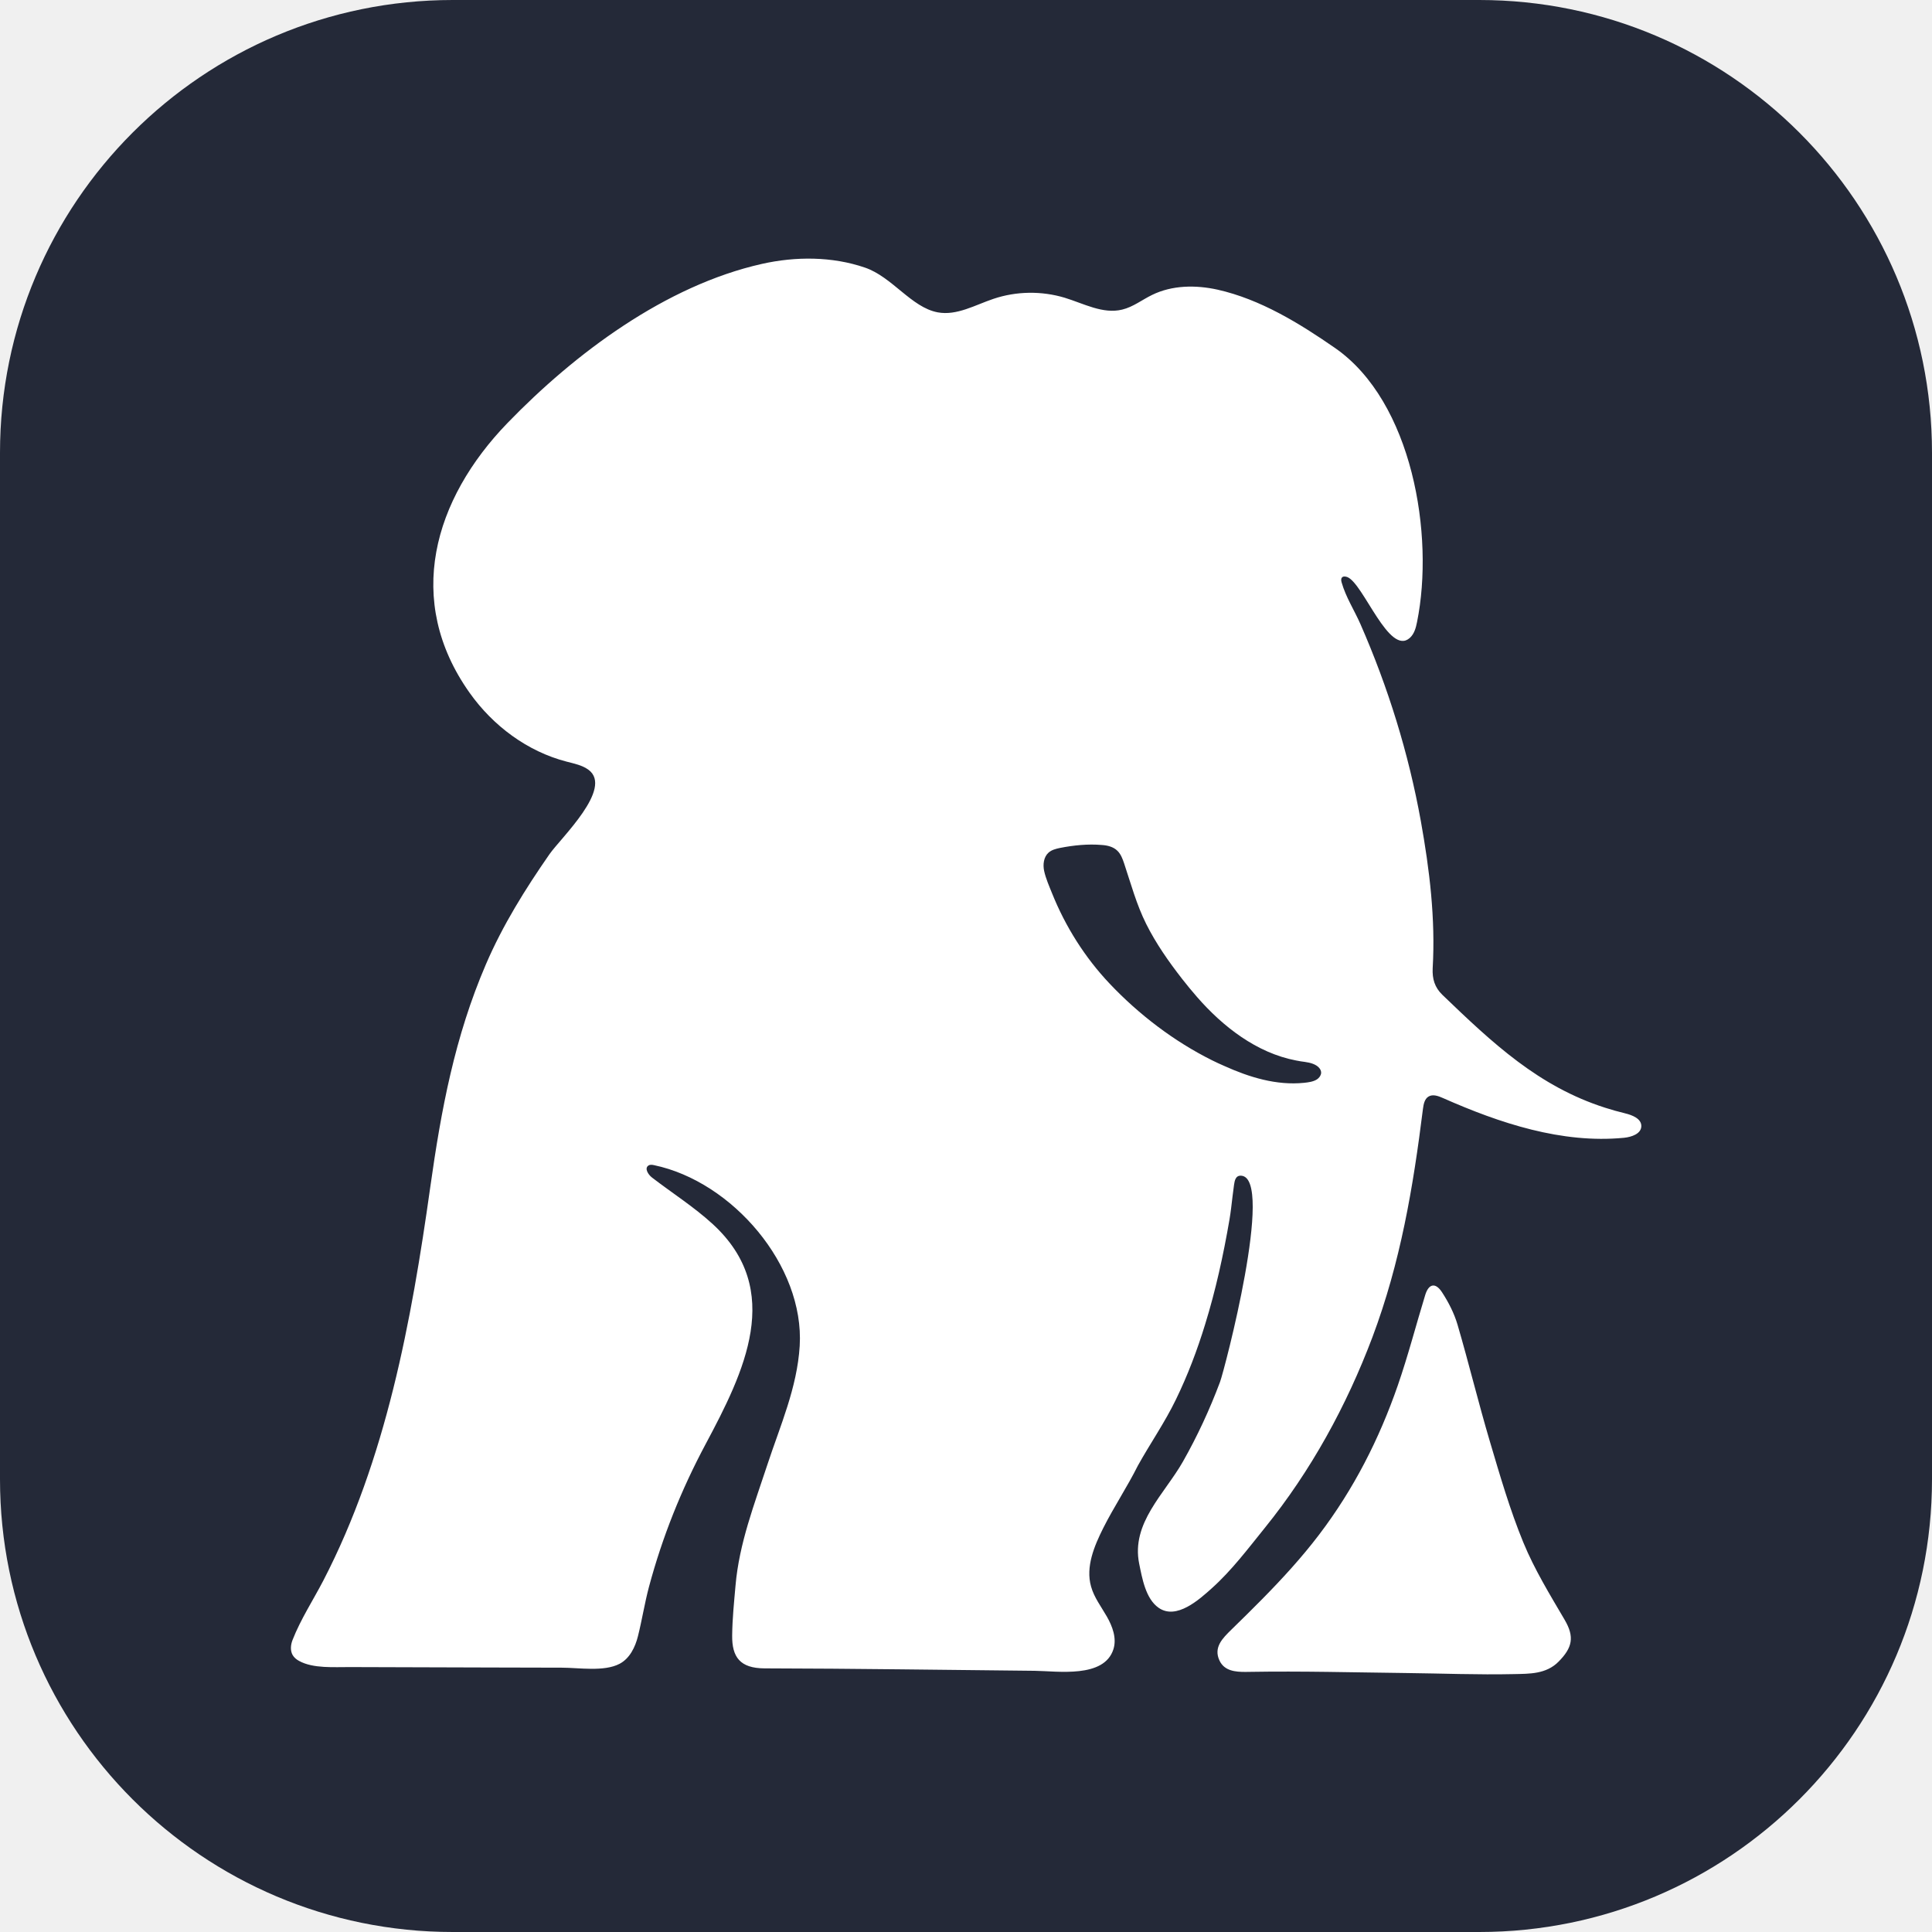
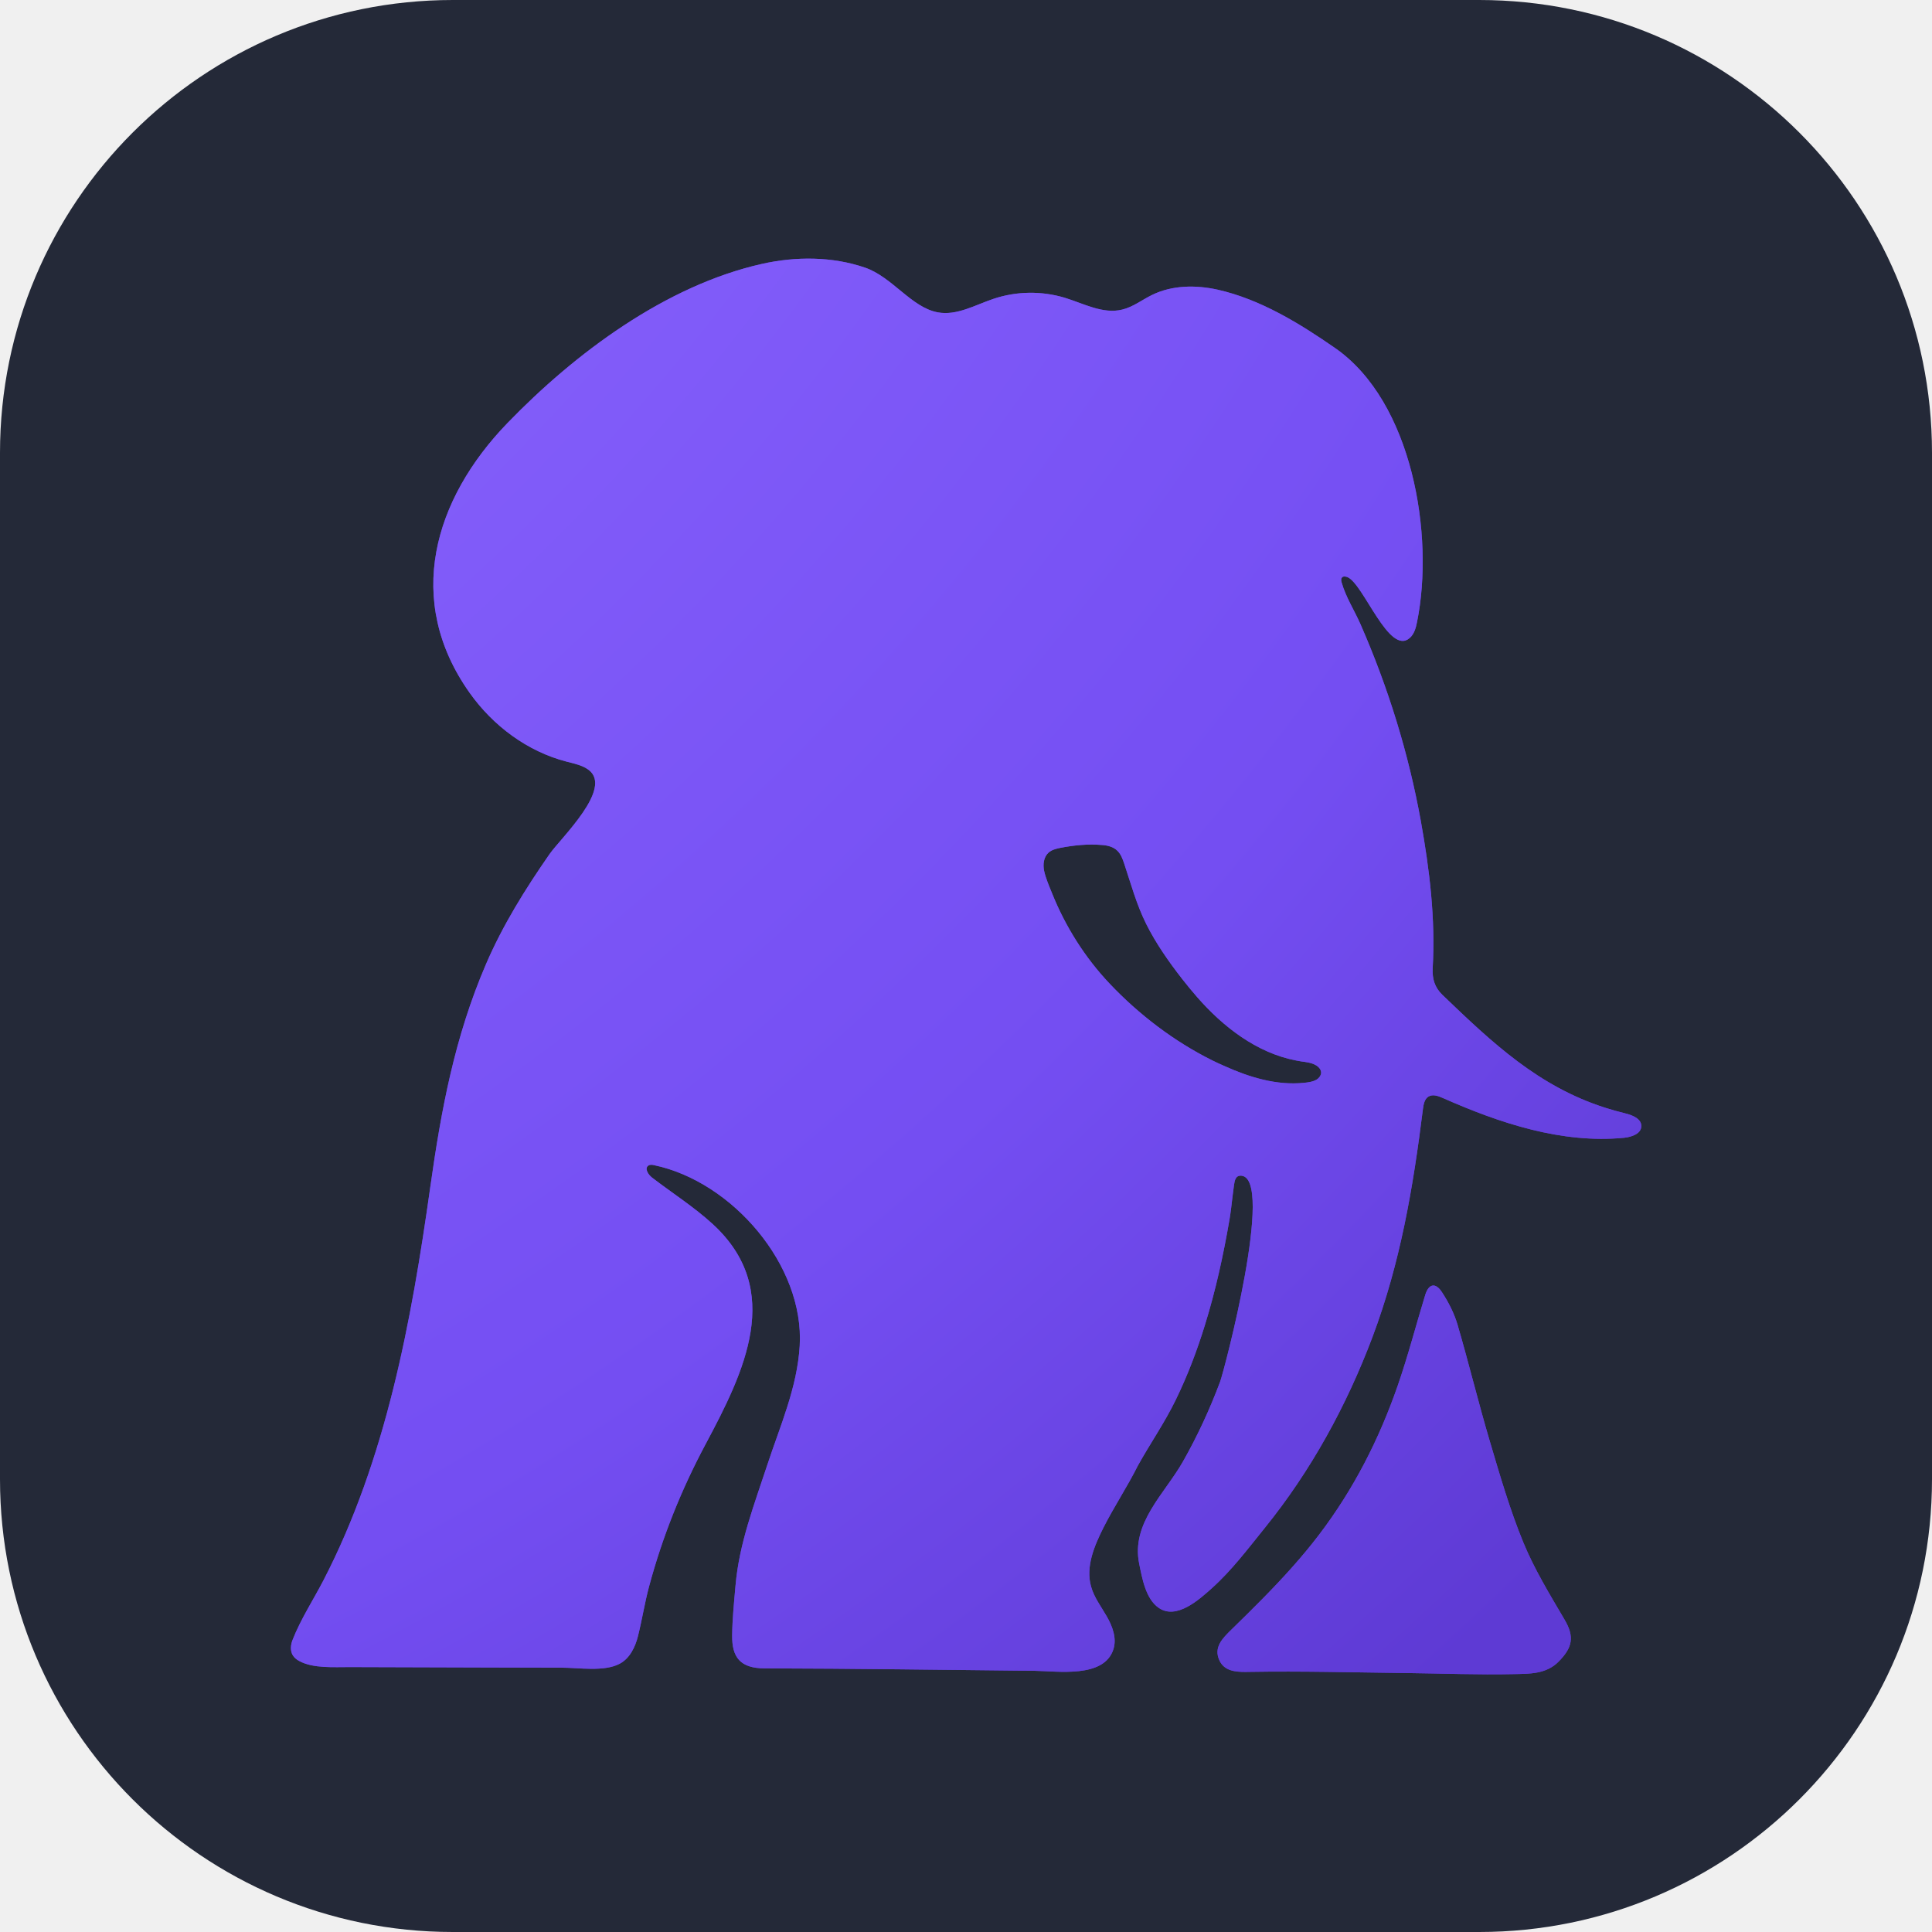
<svg xmlns="http://www.w3.org/2000/svg" width="256" height="256" viewBox="0 0 256 256" fill="none">
  <rect width="256" height="256" rx="60" fill="#242938" />
  <g transform="translate(-9.908998 -10.9954) scale(0.2556237)">
    <g fill="#000000">
-       <defs />
-       <path d="M828.43 842.64c-6.98-16.97-12.13-34.74-17.36-52.38-5.96-20.09-10.89-40.48-16.78-60.59-1.74-5.92-4.69-11.68-8.08-16.86-3.38-5.16-6.87-4.38-8.66 1.45-4.79 15.63-8.88 31.49-14.23 46.92-9.66 27.84-22.83 53.75-40.86 77.44-8.99 11.82-19.06 22.78-29.47 33.35-5.21 5.29-10.51 10.49-15.82 15.68-4.65 4.54-9.53 9.3-6.24 16.19 2.55 5.35 8.22 5.85 13.47 5.83.76 0 1.51-.02 2.24-.03 26.88-.45 53.76.29 80.64.6 18.77.21 37.55.98 56.3.56 7.91-.18 16.6.08 23.04-6.41 7.23-7.29 8.41-12.84 3.19-21.74-7.65-13.04-15.65-26.09-21.37-40z" fill="#fff" />
-       <path d="M881.04 620.09c-3.5-.85-6.91-1.79-10.23-2.87-34.42-11-58.21-33.35-84.37-58.52-3.99-3.86-5.3-8.26-5.03-13.78 1.48-25.72-1.62-51.12-6.15-76.34-6.37-35.19-16.92-69.21-31.28-102.01-3.23-7.36-7.54-13.87-9.78-21.68-.22-.85-.4-1.84.18-2.51.63-.76 1.88-.58 2.83-.22 8.35 3.41 21.63 41.16 32.36 31.51 2.29-2.06 3.14-5.21 3.73-8.21 9.11-44.97-2.38-114.26-42.55-142.09-18.45-12.79-38.69-25.22-60.81-30.2-11.31-2.51-23.61-2.38-34.02 2.74-5.16 2.51-9.83 6.24-15.44 7.58-10.01 2.47-19.97-3.14-29.85-6.15-11.98-3.59-25.04-3.41-36.89.58-9.51 3.19-19.03 8.84-28.9 7-13.69-2.56-23.56-18.36-37.74-23.2-17.01-5.83-35.9-5.83-53.32-1.93-50 11.22-96.94 46.32-131.9 82.44-38.37 39.63-53.63 92.05-19.7 139.89 12.12 17.1 29.93 30.43 50.26 35.68 3.95 1.03 8.12 1.84 11.4 4.26 12.93 9.6-14.36 35.32-20.2 43.67-12.57 18.09-24.28 36.85-32.99 57.13-16.16 37.56-23.2 75.35-28.86 115.57-9.78 69.56-22.89 141.06-55.43 203.89-5.25 10.1-11.8 20.15-15.93 30.74-.99 2.51-1.3 5.47 0 7.81.76 1.35 2.02 2.38 3.37 3.1 7.27 4.04 18.31 3.14 26.34 3.19 24.23.09 48.47.18 72.75.22 12.34.04 24.68.09 37.03.09 8.89 0 21.95 2.24 30.03-2.02 5.21-2.74 8.08-8.57 9.51-14.32 2.11-8.44 3.46-17.1 5.7-25.54 6.91-25.81 16.74-50.35 29.35-73.96 20.02-37.47 40.93-79.84 3.77-114.04-9.78-8.98-21.05-16.11-31.55-24.19-2.02-1.57-3.99-4.76-1.88-6.19.81-.58 1.93-.45 2.96-.22 40.53 8.48 78 52.01 75.49 93.71-1.35 21.77-10.1 41.29-16.74 61.48-6.73 20.51-14.63 40.8-16.52 62.61-.76 8.62-1.66 17.32-1.75 25.99-.13 11.22 4.08 17.01 16.83 17.05 46.63.09 93.26.81 139.89 1.26 11.85.13 36.17 4.04 40.93-11.26 1.75-5.65-.49-11.71-3.41-16.83-2.92-5.12-6.64-9.92-8.21-15.62-2.87-10.19 1.62-20.91 6.37-30.38 5.52-10.95 12.39-21.23 17.86-32.18 6.42-11.58 13.96-22.35 19.75-34.33 6.1-12.52 11.04-25.58 15.12-38.87 5.52-17.82 9.51-36.08 12.66-54.44.67-3.98 1.11-7.99 1.58-11.99.24-2.01.49-4.03.78-6.03.33-2.25.82-4.92 3.74-4.71 17.4 1.23-8.72 100.8-10.99 106.88-5.34 14.27-11.76 28.14-19.3 41.42-9.47 16.65-26.88 31.78-22.62 52.82 1.53 7.45 3.32 18.13 10.05 22.84 9.24 6.51 21.14-4.31 27.69-10.19 10.32-9.29 18.62-20.37 27.33-31.15 23.97-29.62 42.41-63.33 55.83-98.91 14.59-38.87 21.09-77.51 26.21-118.44.31-2.33.81-4.98 2.78-6.24 2.24-1.44 5.16-.36 7.58.72 29.62 13.1 61.62 23.7 93.84 20.6 3.95-.4 8.89-2.06 8.98-6.01.09-3.91-4.71-5.79-8.53-6.69zm-157.57-20.24c-.31 1.12-1.17 2.11-2.15 2.74-1.89 1.17-4.4 1.48-6.55 1.71-14.36 1.48-28.5-2.92-41.42-8.75-2.06-.9-4.13-1.84-6.19-2.87-19.7-9.78-38.01-23.74-53.14-39.72-12.84-13.55-22.98-29.62-29.93-46.94-1.48-3.68-3.23-7.63-4.08-11.53-.72-3.32-.27-7.23 2.29-9.52 1.62-1.44 3.81-1.97 5.92-2.42 7.05-1.39 14.54-2.15 21.68-1.53 2.92.18 5.97.94 8.03 2.96 1.84 1.75 2.74 4.22 3.55 6.64 3.5 10.5 6.42 21.32 11.4 31.28 5.03 10.1 11.67 19.57 18.58 28.45 2.51 3.23 5.12 6.37 7.81 9.47 13.33 15.3 30.83 28.99 51.3 32.9.81.18 1.62.31 2.47.45 2.83.4 5.79.67 8.21 2.24 1.17.76 2.2 1.98 2.33 3.37 0 .36 0 .72-.09 1.08z" fill="#fff" />
+       <defs>
+         <radialGradient id="cloudnativepg-dark-dark-radial-gradient" cx="-495.01" cy="-504.64" r="2354.91" fx="-495.01" fy="-504.64" gradientUnits="userSpaceOnUse">
+           <stop offset="0" stop-color="#BEAAFF" />
+           <stop offset=".12" stop-color="#A484FF" />
+           <stop offset=".34" stop-color="#8B66FF" />
+           <stop offset=".65" stop-color="#744EF2" />
+           <stop offset=".81" stop-color="#5E3AD4" />
+           <stop offset="1" stop-color="#5E3AD4" />
+         </radialGradient>
+       </defs>
+       <path d="M828.43 842.64c-6.98-16.97-12.13-34.74-17.36-52.38-5.96-20.09-10.89-40.48-16.78-60.59-1.74-5.92-4.69-11.68-8.08-16.86-3.38-5.16-6.87-4.38-8.66 1.45-4.79 15.63-8.88 31.49-14.23 46.92-9.66 27.84-22.83 53.75-40.86 77.44-8.99 11.82-19.06 22.78-29.47 33.35-5.21 5.29-10.51 10.49-15.82 15.68-4.65 4.54-9.53 9.3-6.24 16.19 2.55 5.35 8.22 5.85 13.47 5.83.76 0 1.51-.02 2.24-.03 26.88-.45 53.76.29 80.64.6 18.77.21 37.55.98 56.3.56 7.91-.18 16.6.08 23.04-6.41 7.23-7.29 8.41-12.84 3.19-21.74-7.65-13.04-15.65-26.09-21.37-40z" fill="#5E3AD4" />
+       <path d="M881.04 620.09c-3.5-.85-6.91-1.79-10.23-2.87-34.42-11-58.21-33.35-84.37-58.52-3.99-3.86-5.3-8.26-5.03-13.78 1.48-25.72-1.62-51.12-6.15-76.34-6.37-35.19-16.92-69.21-31.28-102.01-3.23-7.36-7.54-13.87-9.78-21.68-.22-.85-.4-1.84.18-2.51.63-.76 1.88-.58 2.83-.22 8.35 3.41 21.63 41.16 32.36 31.51 2.29-2.06 3.14-5.21 3.73-8.21 9.11-44.97-2.38-114.26-42.55-142.09-18.45-12.79-38.69-25.22-60.81-30.2-11.31-2.51-23.61-2.38-34.02 2.74-5.16 2.51-9.83 6.24-15.44 7.58-10.01 2.47-19.97-3.14-29.85-6.15-11.98-3.59-25.04-3.41-36.89.58-9.51 3.19-19.03 8.84-28.9 7-13.69-2.56-23.56-18.36-37.74-23.2-17.01-5.83-35.9-5.83-53.32-1.93-50 11.22-96.94 46.32-131.9 82.44-38.37 39.63-53.63 92.05-19.7 139.89 12.12 17.1 29.93 30.43 50.26 35.68 3.95 1.03 8.12 1.84 11.4 4.26 12.93 9.6-14.36 35.32-20.2 43.67-12.57 18.09-24.28 36.85-32.99 57.13-16.16 37.56-23.2 75.35-28.86 115.57-9.78 69.56-22.89 141.06-55.43 203.89-5.25 10.1-11.8 20.15-15.93 30.74-.99 2.51-1.3 5.47 0 7.81.76 1.35 2.02 2.38 3.37 3.1 7.27 4.04 18.31 3.14 26.34 3.19 24.23.09 48.47.18 72.75.22 12.34.04 24.68.09 37.03.09 8.89 0 21.95 2.24 30.03-2.02 5.21-2.74 8.08-8.57 9.51-14.32 2.11-8.44 3.46-17.1 5.7-25.54 6.91-25.81 16.74-50.35 29.35-73.96 20.02-37.47 40.93-79.84 3.77-114.04-9.78-8.98-21.05-16.11-31.55-24.19-2.02-1.57-3.99-4.76-1.88-6.19.81-.58 1.93-.45 2.96-.22 40.53 8.48 78 52.01 75.49 93.71-1.35 21.77-10.1 41.29-16.74 61.48-6.73 20.51-14.63 40.8-16.52 62.61-.76 8.62-1.66 17.32-1.75 25.99-.13 11.22 4.08 17.01 16.83 17.05 46.63.09 93.26.81 139.89 1.26 11.85.13 36.17 4.04 40.93-11.26 1.75-5.65-.49-11.71-3.41-16.83-2.92-5.12-6.64-9.92-8.21-15.62-2.87-10.19 1.62-20.91 6.37-30.38 5.52-10.95 12.39-21.23 17.86-32.18 6.42-11.58 13.96-22.35 19.75-34.33 6.1-12.52 11.04-25.58 15.12-38.87 5.52-17.82 9.51-36.08 12.66-54.44.67-3.98 1.11-7.99 1.58-11.99.24-2.01.49-4.03.78-6.03.33-2.25.82-4.92 3.74-4.71 17.4 1.23-8.72 100.8-10.99 106.88-5.34 14.27-11.76 28.14-19.3 41.42-9.47 16.65-26.88 31.78-22.62 52.82 1.53 7.45 3.32 18.13 10.05 22.84 9.24 6.51 21.14-4.31 27.69-10.19 10.32-9.29 18.62-20.37 27.33-31.15 23.97-29.62 42.41-63.33 55.83-98.91 14.59-38.87 21.09-77.51 26.21-118.44.31-2.33.81-4.98 2.78-6.24 2.24-1.44 5.16-.36 7.58.72 29.62 13.1 61.62 23.7 93.84 20.6 3.95-.4 8.89-2.06 8.98-6.01.09-3.91-4.71-5.79-8.53-6.69zm-157.57-20.24c-.31 1.12-1.17 2.11-2.15 2.74-1.89 1.17-4.4 1.48-6.55 1.71-14.36 1.48-28.5-2.92-41.42-8.75-2.06-.9-4.13-1.84-6.19-2.87-19.7-9.78-38.01-23.74-53.14-39.72-12.84-13.55-22.98-29.62-29.93-46.94-1.48-3.68-3.23-7.63-4.08-11.53-.72-3.32-.27-7.23 2.29-9.52 1.62-1.44 3.81-1.97 5.92-2.42 7.05-1.39 14.54-2.15 21.68-1.53 2.92.18 5.97.94 8.03 2.96 1.84 1.75 2.74 4.22 3.55 6.64 3.5 10.5 6.42 21.32 11.4 31.28 5.03 10.1 11.67 19.57 18.58 28.45 2.51 3.23 5.12 6.37 7.81 9.47 13.33 15.3 30.83 28.99 51.3 32.9.81.18 1.62.31 2.47.45 2.83.4 5.79.67 8.21 2.24 1.17.76 2.2 1.98 2.33 3.37 0 .36 0 .72-.09 1.08z" fill="#5E3AD4" />
+       <g>
+         <path d="M828.43 842.64c-6.98-16.97-12.13-34.74-17.36-52.38-5.96-20.09-10.89-40.48-16.78-60.59-1.74-5.92-4.69-11.68-8.08-16.86-3.38-5.16-6.87-4.38-8.66 1.45-4.79 15.63-8.88 31.49-14.23 46.92-9.66 27.84-22.83 53.75-40.86 77.44-8.99 11.82-19.06 22.78-29.47 33.35-5.21 5.29-10.51 10.49-15.82 15.68-4.65 4.54-9.53 9.3-6.24 16.19 2.55 5.35 8.22 5.85 13.47 5.83.76 0 1.51-.02 2.24-.03 26.88-.45 53.76.29 80.64.6 18.77.21 37.55.98 56.3.56 7.91-.18 16.6.08 23.04-6.41 7.23-7.29 8.41-12.84 3.19-21.74-7.65-13.04-15.65-26.09-21.37-40z" fill="url(#cloudnativepg-dark-dark-radial-gradient)" />
+         <path d="M881.04 620.09c-3.5-.85-6.91-1.79-10.23-2.87-34.42-11-58.21-33.35-84.37-58.52-3.99-3.86-5.3-8.26-5.03-13.78 1.48-25.72-1.62-51.12-6.15-76.34-6.37-35.19-16.92-69.21-31.28-102.01-3.23-7.36-7.54-13.87-9.78-21.68-.22-.85-.4-1.84.18-2.51.63-.76 1.88-.58 2.83-.22 8.35 3.41 21.63 41.16 32.36 31.51 2.29-2.06 3.14-5.21 3.73-8.21 9.11-44.97-2.38-114.26-42.55-142.09-18.45-12.79-38.69-25.22-60.81-30.2-11.31-2.51-23.61-2.38-34.02 2.74-5.16 2.51-9.83 6.24-15.44 7.58-10.01 2.47-19.97-3.14-29.85-6.15-11.98-3.59-25.04-3.41-36.89.58-9.51 3.19-19.03 8.84-28.9 7-13.69-2.56-23.56-18.36-37.74-23.2-17.01-5.83-35.9-5.83-53.32-1.93-50 11.22-96.94 46.32-131.9 82.44-38.37 39.63-53.63 92.05-19.7 139.89 12.12 17.1 29.93 30.43 50.26 35.68 3.95 1.03 8.12 1.84 11.4 4.26 12.93 9.6-14.36 35.32-20.2 43.67-12.57 18.09-24.28 36.85-32.99 57.13-16.16 37.56-23.2 75.35-28.86 115.57-9.78 69.56-22.89 141.06-55.43 203.89-5.25 10.1-11.8 20.15-15.93 30.74-.99 2.51-1.3 5.47 0 7.81.76 1.35 2.02 2.38 3.37 3.1 7.27 4.04 18.31 3.14 26.34 3.19 24.23.09 48.47.18 72.75.22 12.34.04 24.68.09 37.03.09 8.89 0 21.95 2.24 30.03-2.02 5.21-2.74 8.08-8.57 9.51-14.32 2.11-8.44 3.46-17.1 5.7-25.54 6.91-25.81 16.74-50.35 29.35-73.96 20.02-37.47 40.93-79.84 3.77-114.04-9.78-8.98-21.05-16.11-31.55-24.19-2.02-1.57-3.99-4.76-1.88-6.19.81-.58 1.93-.45 2.96-.22 40.53 8.48 78 52.01 75.49 93.71-1.35 21.77-10.1 41.29-16.74 61.48-6.73 20.51-14.63 40.8-16.52 62.61-.76 8.62-1.66 17.32-1.75 25.99-.13 11.22 4.08 17.01 16.83 17.05 46.63.09 93.26.81 139.89 1.26 11.85.13 36.17 4.04 40.93-11.26 1.75-5.65-.49-11.71-3.41-16.83-2.92-5.12-6.64-9.92-8.21-15.62-2.87-10.19 1.62-20.91 6.37-30.38 5.52-10.95 12.39-21.23 17.86-32.18 6.42-11.58 13.96-22.35 19.75-34.33 6.1-12.52 11.04-25.58 15.12-38.87 5.52-17.82 9.51-36.08 12.66-54.44.67-3.98 1.11-7.99 1.58-11.99.24-2.01.49-4.03.78-6.03.33-2.25.82-4.92 3.74-4.71 17.4 1.23-8.72 100.8-10.99 106.88-5.34 14.27-11.76 28.14-19.3 41.42-9.47 16.65-26.88 31.78-22.62 52.82 1.53 7.45 3.32 18.13 10.05 22.84 9.24 6.51 21.14-4.31 27.69-10.19 10.32-9.29 18.62-20.37 27.33-31.15 23.97-29.62 42.41-63.33 55.83-98.91 14.59-38.87 21.09-77.51 26.21-118.44.31-2.33.81-4.98 2.78-6.24 2.24-1.44 5.16-.36 7.58.72 29.62 13.1 61.62 23.7 93.84 20.6 3.95-.4 8.89-2.06 8.98-6.01.09-3.91-4.71-5.79-8.53-6.69zm-157.57-20.24c-.31 1.12-1.17 2.11-2.15 2.74-1.89 1.17-4.4 1.48-6.55 1.71-14.36 1.48-28.5-2.92-41.42-8.75-2.06-.9-4.13-1.84-6.19-2.87-19.7-9.78-38.01-23.74-53.14-39.72-12.84-13.55-22.98-29.62-29.93-46.94-1.48-3.68-3.23-7.63-4.08-11.53-.72-3.32-.27-7.23 2.29-9.52 1.62-1.44 3.81-1.97 5.92-2.42 7.05-1.39 14.54-2.15 21.68-1.53 2.92.18 5.97.94 8.03 2.96 1.84 1.75 2.74 4.22 3.55 6.64 3.5 10.5 6.42 21.32 11.4 31.28 5.03 10.1 11.67 19.57 18.58 28.45 2.51 3.23 5.12 6.37 7.81 9.47 13.33 15.3 30.83 28.99 51.3 32.9.81.18 1.62.31 2.47.45 2.83.4 5.79.67 8.21 2.24 1.17.76 2.2 1.98 2.33 3.37 0 .36 0 .72-.09 1.08z" fill="url(#cloudnativepg-dark-dark-radial-gradient)" />
+       </g>
    </g>
  </g>
</svg>
